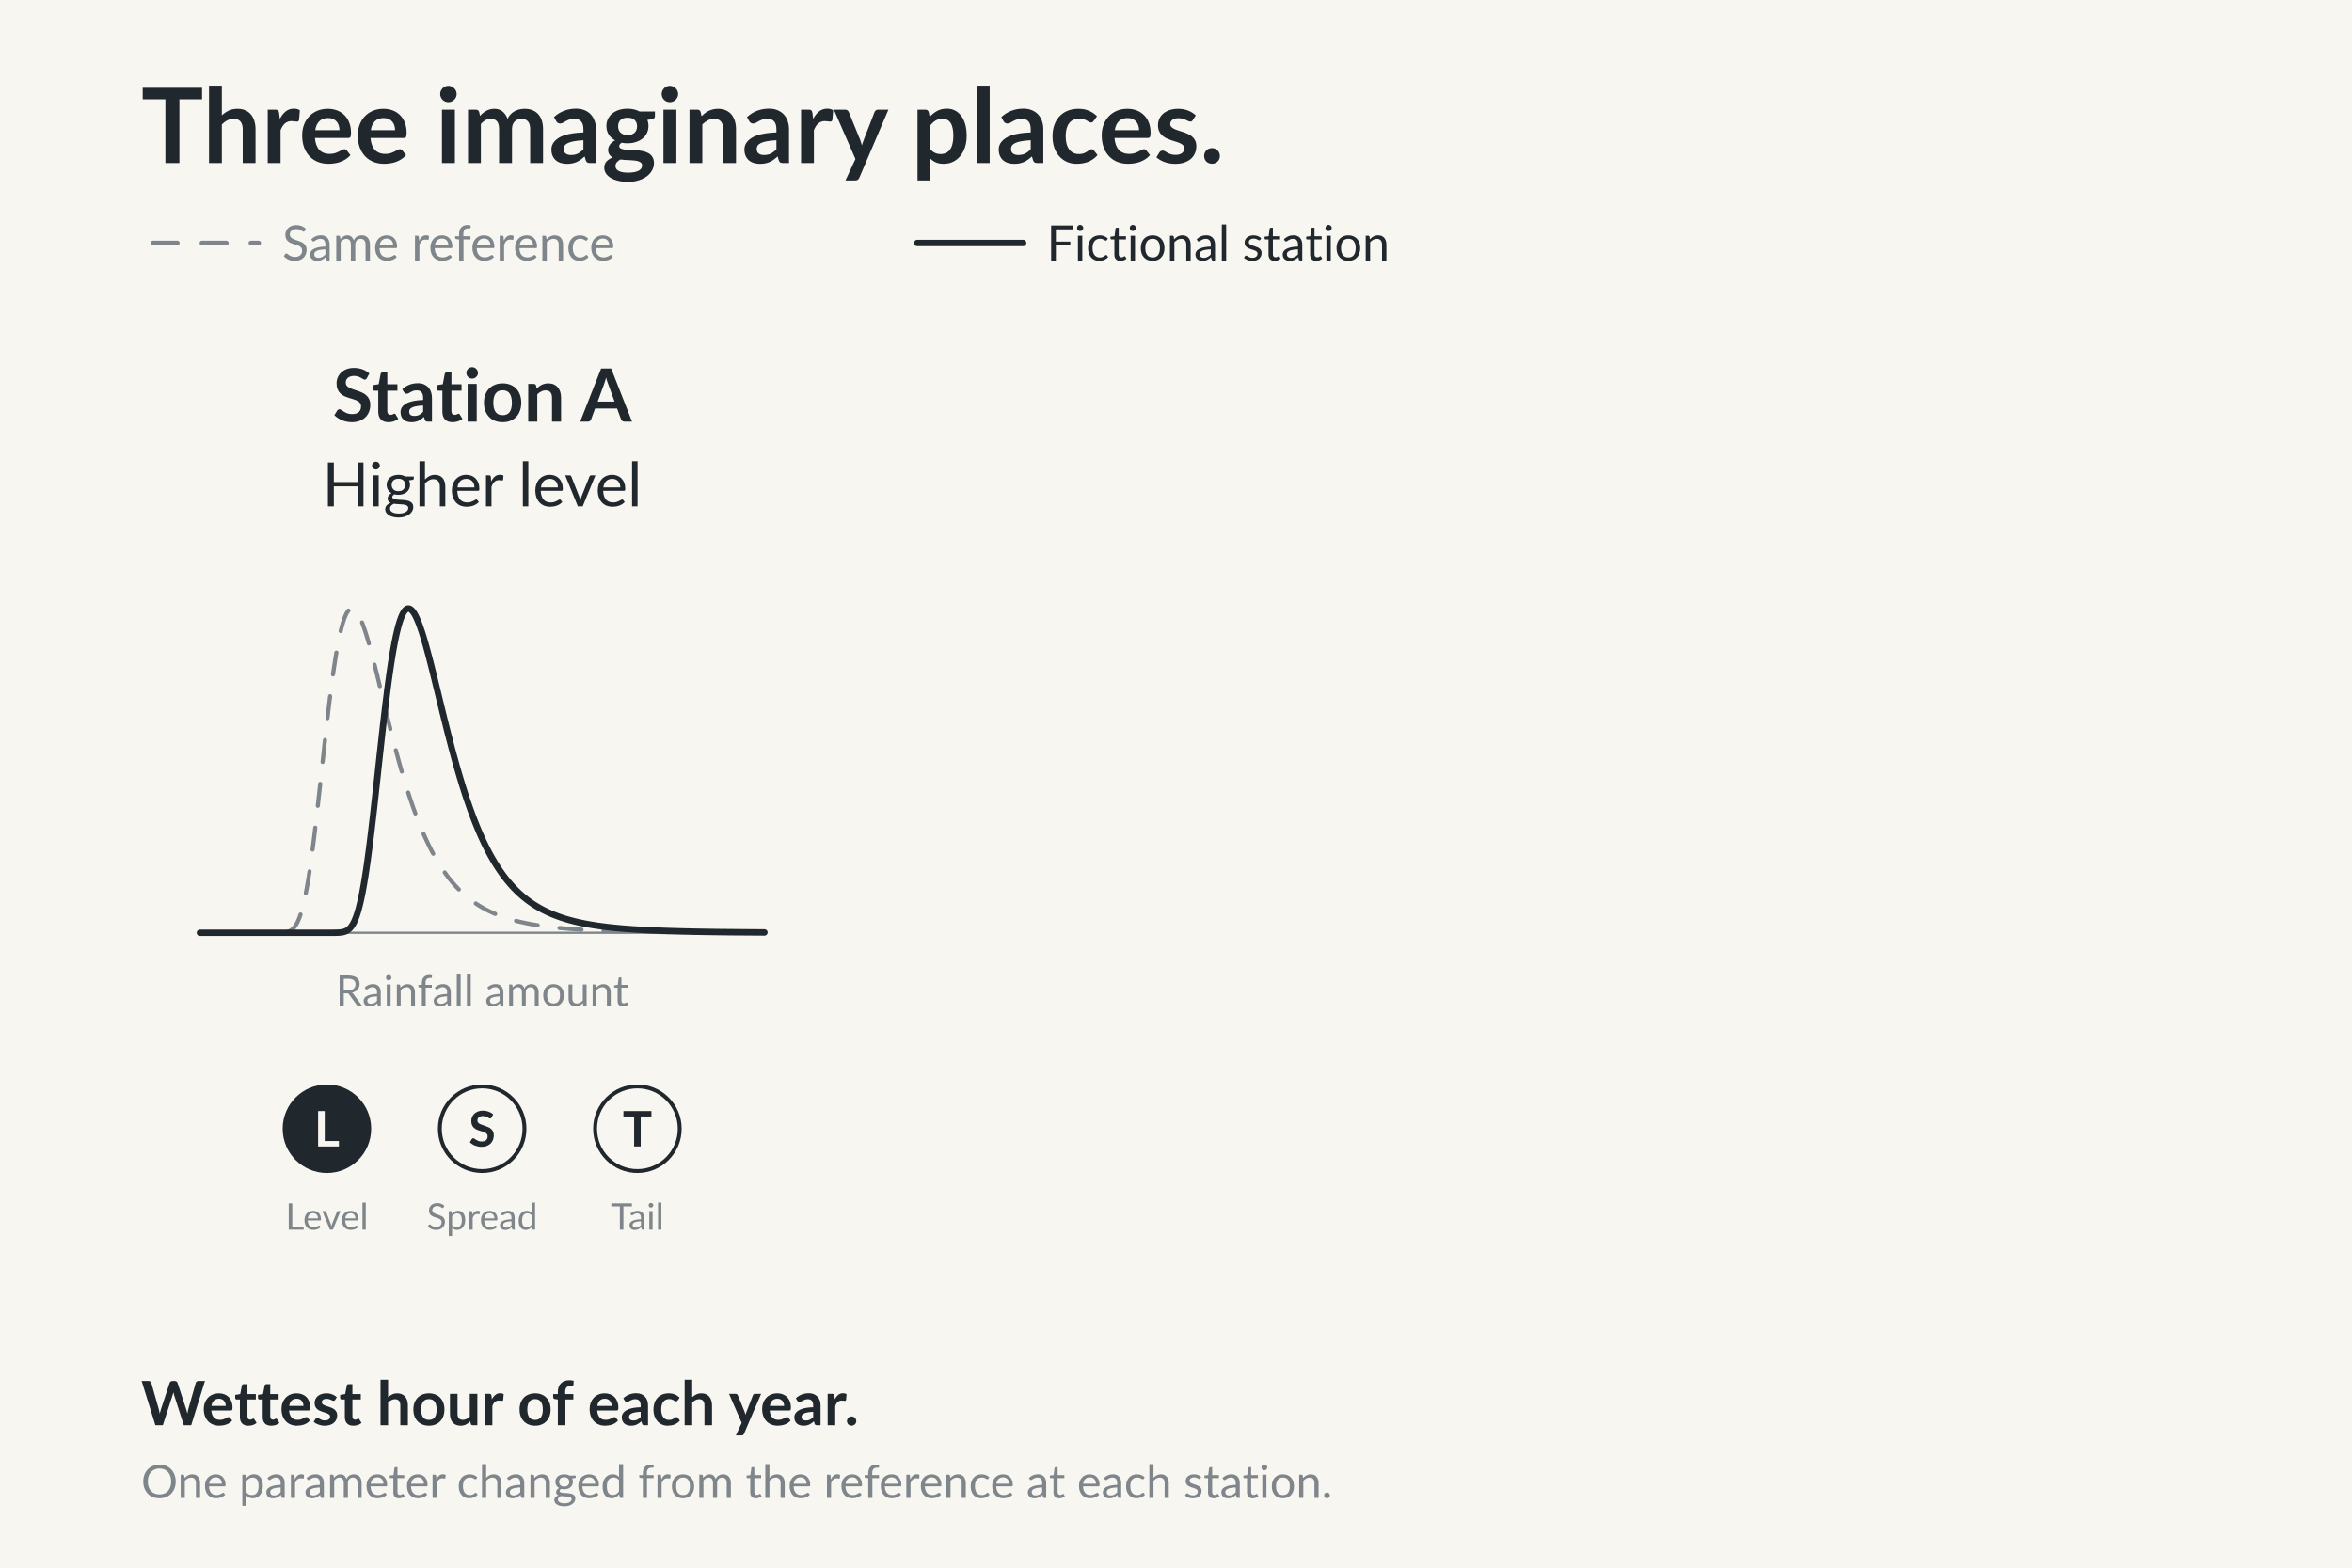
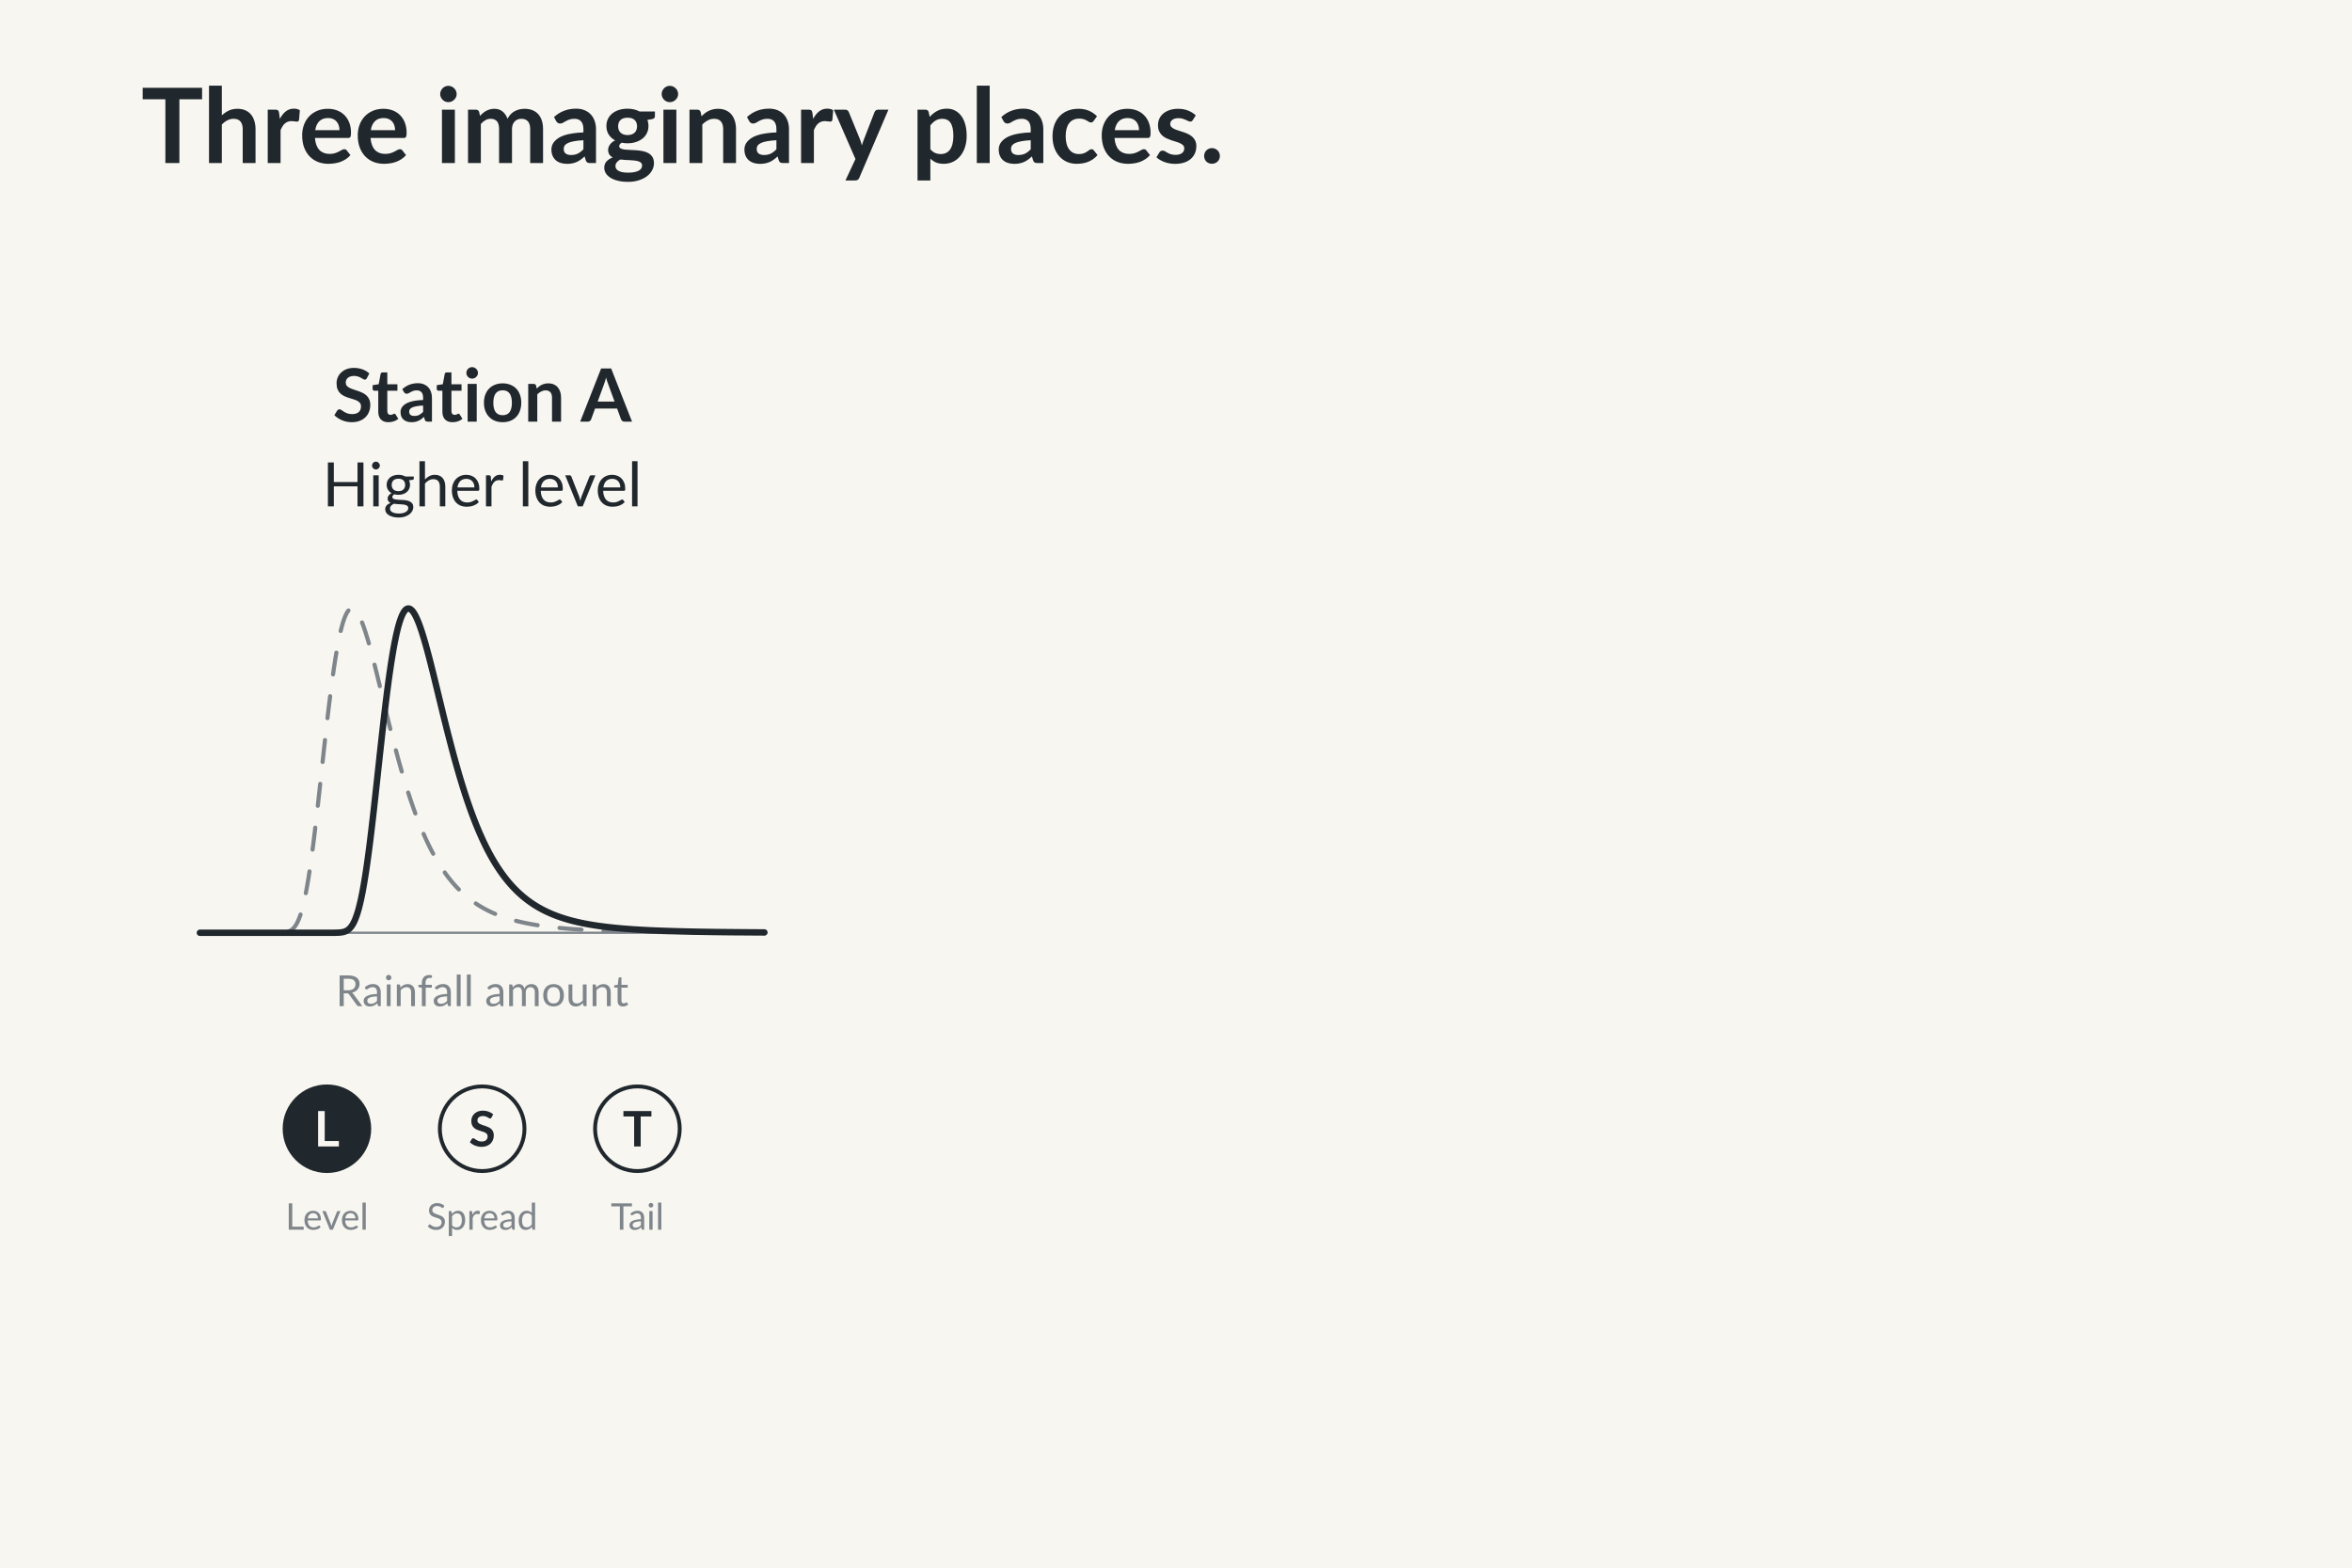
<svg xmlns="http://www.w3.org/2000/svg" width="768.00pt" height="512.00pt" viewBox="0 0 768.00 512.00">
  <g class="svglite">
    <defs>
      <style type="text/css">
    .svglite line, .svglite polyline, .svglite polygon, .svglite path, .svglite rect, .svglite circle {
      fill: none;
      stroke: #000000;
      stroke-linecap: round;
      stroke-linejoin: round;
      stroke-miterlimit: 10.00;
    }
    .svglite text {
      white-space: pre;
    }
    .svglite g.glyphgroup path {
      fill: inherit;
      stroke: none;
    }
  </style>
    </defs>
    <rect width="100%" height="100%" style="stroke: none; fill: #FFFFFF;" />
    <defs>
      <clipPath id="cpMC4wMHw3NjguMDB8MC4wMHw1MTIuMDA=">
        <rect x="0.00" y="0.00" width="768.00" height="512.00" />
      </clipPath>
    </defs>
    <g clip-path="url(#cpMC4wMHw3NjguMDB8MC4wMHw1MTIuMDA=)">
      <rect x="0.00" y="0.00" width="768.00" height="512.00" style="stroke-width: 0.75; stroke: none; fill: #F8F6F0;" />
      <text x="46.08" y="53.25" style="font-size: 34.00px; font-weight: bold;fill: #20272D; font-family: &quot;Lato&quot;;" textLength="357.69px" lengthAdjust="spacingAndGlyphs">Three imaginary places.</text>
-       <polyline points="49.92,79.36 84.48,79.36 " style="stroke-width: 1.50; stroke: #7E858B; stroke-dasharray: 8.00,8.00;" />
-       <text x="92.16" y="85.09" style="font-size: 16.00px;fill: #7E858B; font-family: &quot;Lato&quot;;" textLength="109.44px" lengthAdjust="spacingAndGlyphs">Same reference</text>
-       <polyline points="299.52,79.36 334.08,79.36 " style="stroke-width: 2.10; stroke: #20272D;" />
-       <text x="341.76" y="85.09" style="font-size: 16.00px;fill: #20272D; font-family: &quot;Lato&quot;;" textLength="112.62px" lengthAdjust="spacingAndGlyphs">Fictional station</text>
      <text x="157.44" y="137.70" text-anchor="middle" style="font-size: 24.00px; font-weight: bold;fill: #20272D; font-family: &quot;Lato&quot;;" textLength="99.45px" lengthAdjust="spacingAndGlyphs">Station A</text>
      <text x="157.44" y="165.37" text-anchor="middle" style="font-size: 20.00px;fill: #20272D; font-family: &quot;Lato&quot;;" textLength="104.92px" lengthAdjust="spacingAndGlyphs">Higher level</text>
      <polyline points="65.28,304.64 249.60,304.64 " style="stroke-width: 0.75; stroke: #7E858B;" />
      <polyline points="65.28,304.64 65.43,304.64 65.59,304.64 65.74,304.64 65.89,304.64 66.05,304.64 66.20,304.64 66.36,304.64 66.51,304.64 66.66,304.64 66.82,304.64 66.97,304.64 67.12,304.64 67.28,304.64 67.43,304.64 67.59,304.64 67.74,304.64 67.89,304.64 68.05,304.64 68.20,304.64 68.35,304.64 68.51,304.64 68.66,304.64 68.82,304.64 68.97,304.64 69.12,304.64 69.28,304.64 69.43,304.64 69.58,304.64 69.74,304.64 69.89,304.64 70.05,304.64 70.20,304.64 70.35,304.64 70.51,304.64 70.66,304.64 70.81,304.64 70.97,304.64 71.12,304.64 71.28,304.64 71.43,304.64 71.58,304.64 71.74,304.64 71.89,304.64 72.04,304.64 72.20,304.64 72.35,304.64 72.51,304.64 72.66,304.64 72.81,304.64 72.97,304.64 73.12,304.64 73.27,304.64 73.43,304.64 73.58,304.64 73.74,304.64 73.89,304.64 74.04,304.64 74.20,304.64 74.35,304.64 74.50,304.64 74.66,304.64 74.81,304.64 74.96,304.64 75.12,304.64 75.27,304.64 75.43,304.64 75.58,304.64 75.73,304.64 75.89,304.64 76.04,304.64 76.19,304.64 76.35,304.64 76.50,304.64 76.66,304.64 76.81,304.64 76.96,304.64 77.12,304.64 77.27,304.64 77.42,304.64 77.58,304.64 77.73,304.64 77.89,304.64 78.04,304.64 78.19,304.64 78.35,304.64 78.50,304.64 78.65,304.64 78.81,304.64 78.96,304.64 79.12,304.64 79.27,304.64 79.42,304.64 79.58,304.64 79.73,304.64 79.88,304.64 80.04,304.64 80.19,304.64 80.35,304.64 80.50,304.64 80.65,304.64 80.81,304.64 80.96,304.64 81.11,304.64 81.27,304.64 81.42,304.64 81.58,304.64 81.73,304.64 81.88,304.64 82.04,304.64 82.19,304.64 82.34,304.64 82.50,304.64 82.65,304.64 82.81,304.64 82.96,304.64 83.11,304.64 83.27,304.64 83.42,304.64 83.57,304.64 83.73,304.64 83.88,304.64 84.03,304.64 84.19,304.64 84.34,304.64 84.50,304.64 84.65,304.64 84.80,304.64 84.96,304.64 85.11,304.64 85.26,304.64 85.42,304.64 85.57,304.64 85.73,304.64 85.88,304.64 86.03,304.64 86.19,304.64 86.34,304.64 86.49,304.64 86.65,304.64 86.80,304.64 86.96,304.64 87.11,304.64 87.26,304.64 87.42,304.64 87.57,304.64 87.72,304.64 87.88,304.64 88.03,304.64 88.19,304.64 88.34,304.64 88.49,304.64 88.65,304.64 88.80,304.64 88.95,304.64 89.11,304.64 89.26,304.64 89.42,304.64 89.57,304.64 89.72,304.64 89.88,304.64 90.03,304.64 90.18,304.64 90.34,304.64 90.49,304.63 90.65,304.63 90.80,304.63 90.95,304.63 91.11,304.63 91.26,304.62 91.41,304.62 91.57,304.62 91.72,304.61 91.87,304.60 92.03,304.60 92.18,304.59 92.34,304.58 92.49,304.57 92.64,304.55 92.80,304.53 92.95,304.52 93.10,304.49 93.26,304.47 93.41,304.44 93.57,304.41 93.72,304.37 93.87,304.33 94.03,304.29 94.18,304.23 94.33,304.17 94.49,304.11 94.64,304.04 94.80,303.95 94.95,303.86 95.10,303.76 95.26,303.65 95.41,303.53 95.56,303.40 95.72,303.26 95.87,303.10 96.03,302.92 96.18,302.73 96.33,302.53 96.49,302.31 96.64,302.07 96.79,301.81 96.95,301.54 97.10,301.24 97.26,300.92 97.41,300.58 97.56,300.22 97.72,299.83 97.87,299.42 98.02,298.99 98.18,298.53 98.33,298.04 98.49,297.53 98.64,296.99 98.79,296.42 98.95,295.82 99.10,295.20 99.25,294.54 99.41,293.86 99.56,293.14 99.72,292.40 99.87,291.63 100.02,290.82 100.18,289.99 100.33,289.13 100.48,288.24 100.64,287.32 100.79,286.37 100.94,285.39 101.10,284.38 101.25,283.35 101.41,282.28 101.56,281.20 101.71,280.08 101.87,278.94 102.02,277.78 102.17,276.59 102.33,275.38 102.48,274.15 102.64,272.90 102.79,271.63 102.94,270.34 103.10,269.04 103.25,267.72 103.40,266.38 103.56,265.03 103.71,263.67 103.87,262.29 104.02,260.91 104.17,259.52 104.33,258.12 104.48,256.71 104.63,255.30 104.79,253.89 104.94,252.47 105.10,251.05 105.25,249.64 105.40,248.22 105.56,246.81 105.71,245.41 105.86,244.01 106.02,242.61 106.17,241.23 106.33,239.85 106.48,238.48 106.63,237.13 106.79,235.79 106.94,234.46 107.09,233.15 107.25,231.85 107.40,230.57 107.56,229.31 107.71,228.06 107.86,226.84 108.02,225.63 108.17,224.45 108.32,223.29 108.48,222.15 108.63,221.03 108.79,219.94 108.94,218.88 109.09,217.83 109.25,216.82 109.40,215.83 109.55,214.86 109.71,213.93 109.86,213.02 110.01,212.13 110.17,211.28 110.32,210.45 110.48,209.65 110.63,208.88 110.78,208.14 110.94,207.43 111.09,206.75 111.24,206.09 111.40,205.47 111.55,204.87 111.71,204.30 111.86,203.76 112.01,203.25 112.17,202.77 112.32,202.32 112.47,201.89 112.63,201.50 112.78,201.13 112.94,200.79 113.09,200.47 113.24,200.19 113.40,199.93 113.55,199.70 113.70,199.49 113.86,199.31 114.01,199.15 114.17,199.02 114.32,198.92 114.47,198.84 114.63,198.78 114.78,198.75 114.93,198.74 115.09,198.75 115.24,198.79 115.40,198.85 115.55,198.93 115.70,199.03 115.86,199.15 116.01,199.29 116.16,199.45 116.32,199.64 116.47,199.84 116.63,200.05 116.78,200.29 116.93,200.54 117.09,200.82 117.24,201.10 117.39,201.41 117.55,201.73 117.70,202.06 117.86,202.41 118.01,202.78 118.16,203.16 118.32,203.55 118.47,203.95 118.62,204.37 118.78,204.80 118.93,205.24 119.08,205.69 119.24,206.16 119.39,206.63 119.55,207.12 119.70,207.61 119.85,208.11 120.01,208.63 120.16,209.15 120.31,209.68 120.47,210.21 120.62,210.76 120.78,211.31 120.93,211.87 121.08,212.43 121.24,213.00 121.39,213.58 121.54,214.16 121.70,214.75 121.85,215.34 122.01,215.94 122.16,216.54 122.31,217.15 122.47,217.76 122.62,218.37 122.77,218.98 122.93,219.60 123.08,220.22 123.24,220.84 123.39,221.47 123.54,222.10 123.70,222.72 123.85,223.35 124.00,223.98 124.16,224.62 124.31,225.25 124.47,225.88 124.62,226.52 124.77,227.15 124.93,227.78 125.08,228.42 125.23,229.05 125.39,229.68 125.54,230.31 125.70,230.94 125.85,231.57 126.00,232.20 126.16,232.83 126.31,233.46 126.46,234.08 126.62,234.70 126.77,235.32 126.92,235.94 127.08,236.56 127.23,237.18 127.39,237.79 127.54,238.40 127.69,239.01 127.85,239.61 128.00,240.21 128.15,240.81 128.31,241.41 128.46,242.00 128.62,242.59 128.77,243.18 128.92,243.77 129.08,244.35 129.23,244.93 129.38,245.50 129.54,246.07 129.69,246.64 129.85,247.20 130.00,247.77 130.15,248.32 130.31,248.88 130.46,249.43 130.61,249.97 130.77,250.52 130.92,251.06 131.08,251.59 131.23,252.12 131.38,252.65 131.54,253.17 131.69,253.69 131.84,254.21 132.00,254.72 132.15,255.23 132.31,255.73 132.46,256.23 132.61,256.73 132.77,257.22 132.92,257.71 133.07,258.19 133.23,258.68 133.38,259.15 133.54,259.62 133.69,260.09 133.84,260.56 134.00,261.02 134.15,261.47 134.30,261.93 134.46,262.37 134.61,262.82 134.77,263.26 134.92,263.70 135.07,264.13 135.23,264.56 135.38,264.98 135.53,265.40 135.69,265.82 135.84,266.23 135.99,266.64 136.15,267.05 136.30,267.45 136.46,267.85 136.61,268.24 136.76,268.63 136.92,269.02 137.07,269.40 137.22,269.78 137.38,270.15 137.53,270.52 137.69,270.89 137.84,271.26 137.99,271.62 138.15,271.97 138.30,272.33 138.45,272.68 138.61,273.02 138.76,273.37 138.92,273.71 139.07,274.04 139.22,274.38 139.38,274.70 139.53,275.03 139.68,275.35 139.84,275.67 139.99,275.99 140.15,276.30 140.30,276.61 140.45,276.91 140.61,277.22 140.76,277.52 140.91,277.81 141.07,278.11 141.22,278.40 141.38,278.68 141.53,278.97 141.68,279.25 141.84,279.53 141.99,279.80 142.14,280.07 142.30,280.34 142.45,280.61 142.61,280.87 142.76,281.13 142.91,281.39 143.07,281.65 143.22,281.90 143.37,282.15 143.53,282.40 143.68,282.64 143.84,282.88 143.99,283.12 144.14,283.36 144.30,283.59 144.45,283.82 144.60,284.05 144.76,284.28 144.91,284.50 145.06,284.72 145.22,284.94 145.37,285.16 145.53,285.37 145.68,285.58 145.83,285.79 145.99,286.00 146.14,286.20 146.29,286.41 146.45,286.61 146.60,286.80 146.76,287.00 146.91,287.19 147.06,287.38 147.22,287.57 147.37,287.76 147.52,287.94 147.68,288.13 147.83,288.31 147.99,288.49 148.14,288.66 148.29,288.84 148.45,289.01 148.60,289.18 148.75,289.35 148.91,289.52 149.06,289.68 149.22,289.85 149.37,290.01 149.52,290.17 149.68,290.33 149.83,290.48 149.98,290.64 150.14,290.79 150.29,290.94 150.45,291.09 150.60,291.24 150.75,291.38 150.91,291.53 151.06,291.67 151.21,291.81 151.37,291.95 151.52,292.09 151.68,292.23 151.83,292.36 151.98,292.49 152.14,292.63 152.29,292.76 152.44,292.88 152.60,293.01 152.75,293.14 152.91,293.26 153.06,293.39 153.21,293.51 153.37,293.63 153.52,293.75 153.67,293.86 153.83,293.98 153.98,294.09 154.13,294.21 154.29,294.32 154.44,294.43 154.60,294.54 154.75,294.65 154.90,294.76 155.06,294.86 155.21,294.97 155.36,295.07 155.52,295.18 155.67,295.28 155.83,295.38 155.98,295.48 156.13,295.57 156.29,295.67 156.44,295.77 156.59,295.86 156.75,295.96 156.90,296.05 157.06,296.14 157.21,296.23 157.36,296.32 157.52,296.41 157.67,296.50 157.82,296.58 157.98,296.67 158.13,296.75 158.29,296.84 158.44,296.92 158.59,297.00 158.75,297.08 158.90,297.16 159.05,297.24 159.21,297.32 159.36,297.40 159.52,297.47 159.67,297.55 159.82,297.62 159.98,297.70 160.13,297.77 160.28,297.84 160.44,297.91 160.59,297.99 160.75,298.06 160.90,298.12 161.05,298.19 161.21,298.26 161.36,298.33 161.51,298.39 161.67,298.46 161.82,298.52 161.97,298.59 162.13,298.65 162.28,298.71 162.44,298.77 162.59,298.84 162.74,298.90 162.90,298.96 163.05,299.01 163.20,299.07 163.36,299.13 163.51,299.19 163.67,299.24 163.82,299.30 163.97,299.36 164.13,299.41 164.28,299.46 164.43,299.52 164.59,299.57 164.74,299.62 164.90,299.67 165.05,299.73 165.20,299.78 165.36,299.83 165.51,299.88 165.66,299.92 165.82,299.97 165.97,300.02 166.13,300.07 166.28,300.12 166.43,300.16 166.59,300.21 166.74,300.25 166.89,300.30 167.05,300.34 167.20,300.39 167.36,300.43 167.51,300.47 167.66,300.51 167.82,300.56 167.97,300.60 168.12,300.64 168.28,300.68 168.43,300.72 168.59,300.76 168.74,300.80 168.89,300.84 169.05,300.88 169.20,300.91 169.35,300.95 169.51,300.99 169.66,301.02 169.82,301.06 169.97,301.10 170.12,301.13 170.28,301.17 170.43,301.20 170.58,301.24 170.74,301.27 170.89,301.30 171.04,301.34 171.20,301.37 171.35,301.40 171.51,301.44 171.66,301.47 171.81,301.50 171.97,301.53 172.12,301.56 172.27,301.59 172.43,301.62 172.58,301.65 172.74,301.68 172.89,301.71 173.04,301.74 173.20,301.77 173.35,301.80 173.50,301.83 173.66,301.85 173.81,301.88 173.97,301.91 174.12,301.93 174.27,301.96 174.43,301.99 174.58,302.01 174.73,302.04 174.89,302.07 175.04,302.09 175.20,302.12 175.35,302.14 175.50,302.16 175.66,302.19 175.81,302.21 175.96,302.24 176.12,302.26 176.27,302.28 176.43,302.31 176.58,302.33 176.73,302.35 176.89,302.37 177.04,302.39 177.19,302.42 177.35,302.44 177.50,302.46 177.66,302.48 177.81,302.50 177.96,302.52 178.12,302.54 178.27,302.56 178.42,302.58 178.58,302.60 178.73,302.62 178.89,302.64 179.04,302.66 179.19,302.68 179.35,302.70 179.50,302.72 179.65,302.74 179.81,302.75 179.96,302.77 180.11,302.79 180.27,302.81 180.42,302.82 180.58,302.84 180.73,302.86 180.88,302.88 181.04,302.89 181.19,302.91 181.34,302.93 181.50,302.94 181.65,302.96 181.81,302.97 181.96,302.99 182.11,303.01 182.27,303.02 182.42,303.04 182.57,303.05 182.73,303.07 182.88,303.08 183.04,303.10 183.19,303.11 183.34,303.12 183.50,303.14 183.65,303.15 183.80,303.17 183.96,303.18 184.11,303.19 184.27,303.21 184.42,303.22 184.57,303.23 184.73,303.25 184.88,303.26 185.03,303.27 185.19,303.29 185.34,303.30 185.50,303.31 185.65,303.32 185.80,303.34 185.96,303.35 186.11,303.36 186.26,303.37 186.42,303.38 186.57,303.39 186.73,303.41 186.88,303.42 187.03,303.43 187.19,303.44 187.34,303.45 187.49,303.46 187.65,303.47 187.80,303.48 187.96,303.49 188.11,303.50 188.26,303.51 188.42,303.53 188.57,303.54 188.72,303.55 188.88,303.56 189.03,303.57 189.18,303.58 189.34,303.58 189.49,303.59 189.65,303.60 189.80,303.61 189.95,303.62 190.11,303.63 190.26,303.64 190.41,303.65 190.57,303.66 190.72,303.67 190.88,303.68 191.03,303.69 191.18,303.69 191.34,303.70 191.49,303.71 191.64,303.72 191.80,303.73 191.95,303.74 192.11,303.74 192.26,303.75 192.41,303.76 192.57,303.77 192.72,303.78 192.87,303.78 193.03,303.79 193.18,303.80 193.34,303.81 193.49,303.81 193.64,303.82 193.80,303.83 193.95,303.84 194.10,303.84 194.26,303.85 194.41,303.86 194.57,303.86 194.72,303.87 194.87,303.88 195.03,303.88 195.18,303.89 195.33,303.90 195.49,303.90 195.64,303.91 195.80,303.92 195.95,303.92 196.10,303.93 196.26,303.94 196.41,303.94 196.56,303.95 196.72,303.95 196.87,303.96 197.02,303.97 197.18,303.97 197.33,303.98 197.49,303.98 197.64,303.99 197.79,303.99 197.95,304.00 198.10,304.01 198.25,304.01 198.41,304.02 198.56,304.02 198.72,304.03 198.87,304.03 199.02,304.04 199.18,304.04 199.33,304.05 199.48,304.05 199.64,304.06 199.79,304.06 199.95,304.07 200.10,304.07 200.25,304.08 200.41,304.08 200.56,304.09 200.71,304.09 200.87,304.10 201.02,304.10 201.18,304.11 201.33,304.11 201.48,304.12 201.64,304.12 201.79,304.13 201.94,304.13 202.10,304.13 202.25,304.14 202.41,304.14 202.56,304.15 202.71,304.15 202.87,304.16 203.02,304.16 203.17,304.16 203.33,304.17 203.48,304.17 203.64,304.18 203.79,304.18 203.94,304.18 204.10,304.19 204.25,304.19 204.40,304.19 204.56,304.20 204.71,304.20 204.87,304.21 205.02,304.21 205.17,304.21 205.33,304.22 205.48,304.22 205.63,304.22 205.79,304.23 205.94,304.23 206.09,304.23 206.25,304.24 206.40,304.24 206.56,304.24 206.71,304.25 206.86,304.25 207.02,304.25 207.17,304.26 207.32,304.26 207.48,304.26 207.63,304.27 207.79,304.27 207.94,304.27 208.09,304.28 208.25,304.28 208.40,304.28 208.55,304.28 208.71,304.29 208.86,304.29 209.02,304.29 209.17,304.30 209.32,304.30 209.48,304.30 209.63,304.30 209.78,304.31 209.94,304.31 210.09,304.31 210.25,304.32 210.40,304.32 210.55,304.32 210.71,304.32 210.86,304.33 211.01,304.33 211.17,304.33 211.32,304.33 211.48,304.34 211.63,304.34 211.78,304.34 211.94,304.34 212.09,304.35 212.24,304.35 212.40,304.35 212.55,304.35 212.71,304.36 212.86,304.36 213.01,304.36 213.17,304.36 213.32,304.36 213.47,304.37 213.63,304.37 213.78,304.37 213.94,304.37 214.09,304.38 214.24,304.38 214.40,304.38 214.55,304.38 214.70,304.38 214.86,304.39 215.01,304.39 215.16,304.39 215.32,304.39 215.47,304.39 215.63,304.40 215.78,304.40 215.93,304.40 216.09,304.40 216.24,304.40 216.39,304.41 216.55,304.41 216.70,304.41 216.86,304.41 217.01,304.41 217.16,304.41 217.32,304.42 217.47,304.42 217.62,304.42 217.78,304.42 217.93,304.42 218.09,304.43 218.24,304.43 218.39,304.43 218.55,304.43 218.70,304.43 218.85,304.43 219.01,304.44 219.16,304.44 219.32,304.44 219.47,304.44 219.62,304.44 219.78,304.44 219.93,304.44 220.08,304.45 220.24,304.45 220.39,304.45 220.55,304.45 220.70,304.45 220.85,304.45 221.01,304.46 221.16,304.46 221.31,304.46 221.47,304.46 221.62,304.46 221.78,304.46 221.93,304.46 222.08,304.47 222.24,304.47 222.39,304.47 222.54,304.47 222.70,304.47 222.85,304.47 223.01,304.47 223.16,304.47 223.31,304.48 223.47,304.48 223.62,304.48 223.77,304.48 223.93,304.48 224.08,304.48 224.23,304.48 224.39,304.48 224.54,304.49 224.70,304.49 224.85,304.49 225.00,304.49 225.16,304.49 225.31,304.49 225.46,304.49 225.62,304.49 225.77,304.49 225.93,304.50 226.08,304.50 226.23,304.50 226.39,304.50 226.54,304.50 226.69,304.50 226.85,304.50 227.00,304.50 227.16,304.50 227.31,304.51 227.46,304.51 227.62,304.51 227.77,304.51 227.92,304.51 228.08,304.51 228.23,304.51 228.39,304.51 228.54,304.51 228.69,304.51 228.85,304.52 229.00,304.52 229.15,304.52 229.31,304.52 229.46,304.52 229.62,304.52 229.77,304.52 229.92,304.52 230.08,304.52 230.23,304.52 230.38,304.52 230.54,304.53 230.69,304.53 230.85,304.53 231.00,304.53 231.15,304.53 231.31,304.53 231.46,304.53 231.61,304.53 231.77,304.53 231.92,304.53 232.07,304.53 232.23,304.53 232.38,304.53 232.54,304.54 232.69,304.54 232.84,304.54 233.00,304.54 233.15,304.54 233.30,304.54 233.46,304.54 233.61,304.54 233.77,304.54 233.92,304.54 234.07,304.54 234.23,304.54 234.38,304.54 234.53,304.55 234.69,304.55 234.84,304.55 235.00,304.55 235.15,304.55 235.30,304.55 235.46,304.55 235.61,304.55 235.76,304.55 235.92,304.55 236.07,304.55 236.23,304.55 236.38,304.55 236.53,304.55 236.69,304.55 236.84,304.56 236.99,304.56 237.15,304.56 237.30,304.56 237.46,304.56 237.61,304.56 237.76,304.56 237.92,304.56 238.07,304.56 238.22,304.56 238.38,304.56 238.53,304.56 238.69,304.56 238.84,304.56 238.99,304.56 239.15,304.56 239.30,304.56 239.45,304.57 239.61,304.57 239.76,304.57 239.92,304.57 240.07,304.57 240.22,304.57 240.38,304.57 240.53,304.57 240.68,304.57 240.84,304.57 240.99,304.57 241.14,304.57 241.30,304.57 241.45,304.57 241.61,304.57 241.76,304.57 241.91,304.57 242.07,304.57 242.22,304.57 242.37,304.57 242.53,304.58 242.68,304.58 242.84,304.58 242.99,304.58 243.14,304.58 243.30,304.58 243.45,304.58 243.60,304.58 243.76,304.58 243.91,304.58 244.07,304.58 244.22,304.58 244.37,304.58 244.53,304.58 244.68,304.58 244.83,304.58 244.99,304.58 245.14,304.58 245.30,304.58 245.45,304.58 245.60,304.58 245.76,304.58 245.91,304.58 246.06,304.58 246.22,304.59 246.37,304.59 246.53,304.59 246.68,304.59 246.83,304.59 246.99,304.59 247.14,304.59 247.29,304.59 247.45,304.59 247.60,304.59 247.76,304.59 247.91,304.59 248.06,304.59 248.22,304.59 248.37,304.59 248.52,304.59 248.68,304.59 248.83,304.59 248.99,304.59 249.14,304.59 249.29,304.59 249.45,304.59 249.60,304.59 " style="stroke-width: 1.35; stroke: #7E858B; stroke-dasharray: 7.20,7.20;" />
      <polyline points="65.28,304.64 65.43,304.64 65.59,304.64 65.74,304.64 65.89,304.64 66.05,304.64 66.20,304.64 66.36,304.64 66.51,304.64 66.66,304.64 66.82,304.64 66.97,304.64 67.12,304.64 67.28,304.64 67.43,304.64 67.59,304.64 67.74,304.64 67.89,304.64 68.05,304.64 68.20,304.64 68.35,304.64 68.51,304.64 68.66,304.64 68.82,304.64 68.97,304.64 69.12,304.64 69.28,304.64 69.43,304.64 69.58,304.64 69.74,304.64 69.89,304.64 70.05,304.64 70.20,304.64 70.35,304.64 70.51,304.64 70.66,304.64 70.81,304.64 70.97,304.64 71.12,304.64 71.28,304.64 71.43,304.64 71.58,304.64 71.74,304.64 71.89,304.64 72.04,304.64 72.20,304.64 72.35,304.64 72.51,304.64 72.66,304.64 72.81,304.64 72.97,304.64 73.12,304.64 73.27,304.64 73.43,304.64 73.58,304.64 73.74,304.64 73.89,304.64 74.04,304.64 74.20,304.64 74.35,304.64 74.50,304.64 74.66,304.64 74.81,304.64 74.96,304.64 75.12,304.64 75.27,304.64 75.43,304.64 75.58,304.64 75.73,304.64 75.89,304.64 76.04,304.64 76.19,304.64 76.35,304.64 76.50,304.64 76.66,304.64 76.81,304.64 76.96,304.64 77.12,304.64 77.27,304.64 77.42,304.64 77.58,304.64 77.73,304.64 77.89,304.64 78.04,304.64 78.19,304.64 78.35,304.64 78.50,304.64 78.65,304.64 78.81,304.64 78.96,304.64 79.12,304.64 79.27,304.64 79.42,304.64 79.58,304.64 79.73,304.64 79.88,304.64 80.04,304.64 80.19,304.64 80.35,304.64 80.50,304.64 80.65,304.64 80.81,304.64 80.96,304.64 81.11,304.64 81.27,304.64 81.42,304.64 81.58,304.64 81.73,304.64 81.88,304.64 82.04,304.64 82.19,304.64 82.34,304.64 82.50,304.64 82.65,304.64 82.81,304.64 82.96,304.64 83.11,304.64 83.27,304.64 83.42,304.64 83.57,304.64 83.73,304.64 83.88,304.64 84.03,304.64 84.19,304.64 84.34,304.64 84.50,304.64 84.65,304.64 84.80,304.64 84.96,304.64 85.11,304.64 85.26,304.64 85.42,304.64 85.57,304.64 85.73,304.64 85.88,304.64 86.03,304.64 86.19,304.64 86.34,304.64 86.49,304.64 86.65,304.64 86.80,304.64 86.96,304.64 87.11,304.64 87.26,304.64 87.42,304.64 87.57,304.64 87.72,304.64 87.88,304.64 88.03,304.64 88.19,304.64 88.34,304.64 88.49,304.64 88.65,304.64 88.80,304.64 88.95,304.64 89.11,304.64 89.26,304.64 89.42,304.64 89.57,304.64 89.72,304.64 89.88,304.64 90.03,304.64 90.18,304.64 90.34,304.64 90.49,304.64 90.65,304.64 90.80,304.64 90.95,304.64 91.11,304.64 91.26,304.64 91.41,304.64 91.57,304.64 91.72,304.64 91.87,304.64 92.03,304.64 92.18,304.64 92.34,304.64 92.49,304.64 92.64,304.64 92.80,304.64 92.95,304.64 93.10,304.64 93.26,304.64 93.41,304.64 93.57,304.64 93.72,304.64 93.87,304.64 94.03,304.64 94.18,304.64 94.33,304.64 94.49,304.64 94.64,304.64 94.80,304.64 94.95,304.64 95.10,304.64 95.26,304.64 95.41,304.64 95.56,304.64 95.72,304.64 95.87,304.64 96.03,304.64 96.18,304.64 96.33,304.64 96.49,304.64 96.64,304.64 96.79,304.64 96.95,304.64 97.10,304.64 97.26,304.64 97.41,304.64 97.56,304.64 97.72,304.64 97.87,304.64 98.02,304.64 98.18,304.64 98.33,304.64 98.49,304.64 98.64,304.64 98.79,304.64 98.95,304.64 99.10,304.64 99.25,304.64 99.41,304.64 99.56,304.64 99.72,304.64 99.87,304.64 100.02,304.64 100.18,304.64 100.33,304.64 100.48,304.64 100.64,304.64 100.79,304.64 100.94,304.64 101.10,304.64 101.25,304.64 101.41,304.64 101.56,304.64 101.71,304.64 101.87,304.64 102.02,304.64 102.17,304.64 102.33,304.64 102.48,304.64 102.64,304.64 102.79,304.64 102.94,304.64 103.10,304.64 103.25,304.64 103.40,304.64 103.56,304.64 103.71,304.64 103.87,304.64 104.02,304.64 104.17,304.64 104.33,304.64 104.48,304.64 104.63,304.64 104.79,304.64 104.94,304.64 105.10,304.64 105.25,304.64 105.40,304.64 105.56,304.64 105.71,304.64 105.86,304.64 106.02,304.64 106.17,304.64 106.33,304.64 106.48,304.64 106.63,304.64 106.79,304.64 106.94,304.64 107.09,304.64 107.25,304.64 107.40,304.64 107.56,304.64 107.71,304.64 107.86,304.64 108.02,304.64 108.17,304.64 108.32,304.64 108.48,304.64 108.63,304.64 108.79,304.64 108.94,304.63 109.09,304.63 109.25,304.63 109.40,304.63 109.55,304.63 109.71,304.62 109.86,304.62 110.01,304.61 110.17,304.61 110.32,304.60 110.48,304.60 110.63,304.59 110.78,304.58 110.94,304.56 111.09,304.55 111.24,304.53 111.40,304.51 111.55,304.49 111.71,304.47 111.86,304.44 112.01,304.41 112.17,304.37 112.32,304.33 112.47,304.28 112.63,304.23 112.78,304.17 112.94,304.10 113.09,304.03 113.24,303.95 113.40,303.86 113.55,303.75 113.70,303.64 113.86,303.52 114.01,303.39 114.17,303.24 114.32,303.08 114.47,302.90 114.63,302.71 114.78,302.51 114.93,302.29 115.09,302.05 115.24,301.79 115.40,301.51 115.55,301.21 115.70,300.89 115.86,300.55 116.01,300.18 116.16,299.79 116.32,299.38 116.47,298.94 116.63,298.48 116.78,297.99 116.93,297.47 117.09,296.93 117.24,296.36 117.39,295.76 117.55,295.13 117.70,294.47 117.86,293.79 118.01,293.07 118.16,292.32 118.32,291.55 118.47,290.74 118.62,289.91 118.78,289.04 118.93,288.15 119.08,287.22 119.24,286.27 119.39,285.29 119.55,284.28 119.70,283.24 119.85,282.18 120.01,281.09 120.16,279.97 120.31,278.83 120.47,277.66 120.62,276.47 120.78,275.26 120.93,274.03 121.08,272.78 121.24,271.50 121.39,270.21 121.54,268.91 121.70,267.58 121.85,266.25 122.01,264.89 122.16,263.53 122.31,262.15 122.47,260.77 122.62,259.38 122.77,257.98 122.93,256.57 123.08,255.16 123.24,253.74 123.39,252.33 123.54,250.91 123.70,249.50 123.85,248.08 124.00,246.67 124.16,245.27 124.31,243.87 124.47,242.47 124.62,241.09 124.77,239.71 124.93,238.35 125.08,236.99 125.23,235.65 125.39,234.33 125.54,233.02 125.70,231.72 125.85,230.44 126.00,229.18 126.16,227.94 126.31,226.72 126.46,225.51 126.62,224.33 126.77,223.17 126.92,222.04 127.08,220.92 127.23,219.83 127.39,218.77 127.54,217.73 127.69,216.72 127.85,215.73 128.00,214.77 128.15,213.83 128.31,212.93 128.46,212.05 128.62,211.19 128.77,210.37 128.92,209.58 129.08,208.81 129.23,208.07 129.38,207.36 129.54,206.68 129.69,206.03 129.85,205.41 130.00,204.81 130.15,204.25 130.31,203.71 130.46,203.20 130.61,202.73 130.77,202.28 130.92,201.85 131.08,201.46 131.23,201.09 131.38,200.76 131.54,200.44 131.69,200.16 131.84,199.90 132.00,199.67 132.15,199.47 132.31,199.29 132.46,199.14 132.61,199.01 132.77,198.91 132.92,198.83 133.07,198.78 133.23,198.75 133.38,198.74 133.54,198.76 133.69,198.79 133.84,198.85 134.00,198.94 134.15,199.04 134.30,199.16 134.46,199.31 134.61,199.47 134.77,199.65 134.92,199.86 135.07,200.08 135.23,200.32 135.38,200.57 135.53,200.84 135.69,201.13 135.84,201.44 135.99,201.76 136.15,202.10 136.30,202.45 136.46,202.81 136.61,203.19 136.76,203.59 136.92,203.99 137.07,204.41 137.22,204.84 137.38,205.29 137.53,205.74 137.69,206.20 137.84,206.68 137.99,207.16 138.15,207.66 138.30,208.16 138.45,208.68 138.61,209.20 138.76,209.73 138.92,210.27 139.07,210.81 139.22,211.37 139.38,211.93 139.53,212.49 139.68,213.06 139.84,213.64 139.99,214.22 140.15,214.81 140.30,215.40 140.45,216.00 140.61,216.60 140.76,217.21 140.91,217.82 141.07,218.43 141.22,219.04 141.38,219.66 141.53,220.28 141.68,220.91 141.84,221.53 141.99,222.16 142.14,222.79 142.30,223.42 142.45,224.05 142.61,224.68 142.76,225.31 142.91,225.95 143.07,226.58 143.22,227.21 143.37,227.85 143.53,228.48 143.68,229.11 143.84,229.75 143.99,230.38 144.14,231.01 144.30,231.64 144.45,232.27 144.60,232.89 144.76,233.52 144.91,234.14 145.06,234.77 145.22,235.39 145.37,236.01 145.53,236.62 145.68,237.24 145.83,237.85 145.99,238.46 146.14,239.07 146.29,239.67 146.45,240.27 146.60,240.87 146.76,241.47 146.91,242.06 147.06,242.65 147.22,243.24 147.37,243.82 147.52,244.41 147.68,244.98 147.83,245.56 147.99,246.13 148.14,246.70 148.29,247.26 148.45,247.82 148.60,248.38 148.75,248.93 148.91,249.48 149.06,250.03 149.22,250.57 149.37,251.11 149.52,251.64 149.68,252.17 149.83,252.70 149.98,253.23 150.14,253.74 150.29,254.26 150.45,254.77 150.60,255.28 150.75,255.78 150.91,256.28 151.06,256.78 151.21,257.27 151.37,257.76 151.52,258.24 151.68,258.72 151.83,259.20 151.98,259.67 152.14,260.14 152.29,260.60 152.44,261.06 152.60,261.52 152.75,261.97 152.91,262.42 153.06,262.86 153.21,263.30 153.37,263.74 153.52,264.17 153.67,264.60 153.83,265.02 153.98,265.44 154.13,265.86 154.29,266.27 154.44,266.68 154.60,267.09 154.75,267.49 154.90,267.89 155.06,268.28 155.21,268.67 155.36,269.05 155.52,269.44 155.67,269.82 155.83,270.19 155.98,270.56 156.13,270.93 156.29,271.29 156.44,271.65 156.59,272.01 156.75,272.36 156.90,272.71 157.06,273.06 157.21,273.40 157.36,273.74 157.52,274.08 157.67,274.41 157.82,274.74 157.98,275.06 158.13,275.38 158.29,275.70 158.44,276.02 158.59,276.33 158.75,276.64 158.90,276.95 159.05,277.25 159.21,277.55 159.36,277.84 159.52,278.14 159.67,278.43 159.82,278.71 159.98,279.00 160.13,279.28 160.28,279.56 160.44,279.83 160.59,280.10 160.75,280.37 160.90,280.64 161.05,280.90 161.21,281.16 161.36,281.42 161.51,281.67 161.67,281.93 161.82,282.17 161.97,282.42 162.13,282.66 162.28,282.91 162.44,283.14 162.59,283.38 162.74,283.61 162.90,283.85 163.05,284.07 163.20,284.30 163.36,284.52 163.51,284.74 163.67,284.96 163.82,285.18 163.97,285.39 164.13,285.60 164.28,285.81 164.43,286.02 164.59,286.22 164.74,286.43 164.90,286.62 165.05,286.82 165.20,287.02 165.36,287.21 165.51,287.40 165.66,287.59 165.82,287.78 165.97,287.96 166.13,288.15 166.28,288.33 166.43,288.50 166.59,288.68 166.74,288.86 166.89,289.03 167.05,289.20 167.20,289.37 167.36,289.54 167.51,289.70 167.66,289.86 167.82,290.03 167.97,290.18 168.12,290.34 168.28,290.50 168.43,290.65 168.59,290.81 168.74,290.96 168.89,291.11 169.05,291.25 169.20,291.40 169.35,291.54 169.51,291.69 169.66,291.83 169.82,291.97 169.97,292.10 170.12,292.24 170.28,292.37 170.43,292.51 170.58,292.64 170.74,292.77 170.89,292.90 171.04,293.02 171.20,293.15 171.35,293.27 171.51,293.40 171.66,293.52 171.81,293.64 171.97,293.76 172.12,293.88 172.27,293.99 172.43,294.11 172.58,294.22 172.74,294.33 172.89,294.44 173.04,294.55 173.20,294.66 173.35,294.77 173.50,294.87 173.66,294.98 173.81,295.08 173.97,295.19 174.12,295.29 174.27,295.39 174.43,295.49 174.58,295.58 174.73,295.68 174.89,295.78 175.04,295.87 175.20,295.97 175.35,296.06 175.50,296.15 175.66,296.24 175.81,296.33 175.96,296.42 176.12,296.51 176.27,296.59 176.43,296.68 176.58,296.76 176.73,296.85 176.89,296.93 177.04,297.01 177.19,297.09 177.35,297.17 177.50,297.25 177.66,297.33 177.81,297.40 177.96,297.48 178.12,297.56 178.27,297.63 178.42,297.71 178.58,297.78 178.73,297.85 178.89,297.92 179.04,297.99 179.19,298.06 179.35,298.13 179.50,298.20 179.65,298.27 179.81,298.33 179.96,298.40 180.11,298.47 180.27,298.53 180.42,298.59 180.58,298.66 180.73,298.72 180.88,298.78 181.04,298.84 181.19,298.90 181.34,298.96 181.50,299.02 181.65,299.08 181.81,299.14 181.96,299.19 182.11,299.25 182.27,299.31 182.42,299.36 182.57,299.42 182.73,299.47 182.88,299.52 183.04,299.58 183.19,299.63 183.34,299.68 183.50,299.73 183.65,299.78 183.80,299.83 183.96,299.88 184.11,299.93 184.27,299.98 184.42,300.03 184.57,300.07 184.73,300.12 184.88,300.17 185.03,300.21 185.19,300.26 185.34,300.30 185.50,300.35 185.65,300.39 185.80,300.43 185.96,300.48 186.11,300.52 186.26,300.56 186.42,300.60 186.57,300.64 186.73,300.68 186.88,300.72 187.03,300.76 187.19,300.80 187.34,300.84 187.49,300.88 187.65,300.92 187.80,300.95 187.96,300.99 188.11,301.03 188.26,301.06 188.42,301.10 188.57,301.14 188.72,301.17 188.88,301.21 189.03,301.24 189.18,301.27 189.34,301.31 189.49,301.34 189.65,301.37 189.80,301.41 189.95,301.44 190.11,301.47 190.26,301.50 190.41,301.53 190.57,301.56 190.72,301.60 190.88,301.63 191.03,301.66 191.18,301.69 191.34,301.71 191.49,301.74 191.64,301.77 191.80,301.80 191.95,301.83 192.11,301.86 192.26,301.88 192.41,301.91 192.57,301.94 192.72,301.96 192.87,301.99 193.03,302.02 193.18,302.04 193.34,302.07 193.49,302.09 193.64,302.12 193.80,302.14 193.95,302.17 194.10,302.19 194.26,302.21 194.41,302.24 194.57,302.26 194.72,302.29 194.87,302.31 195.03,302.33 195.18,302.35 195.33,302.38 195.49,302.40 195.64,302.42 195.80,302.44 195.95,302.46 196.10,302.48 196.26,302.50 196.41,302.52 196.56,302.54 196.72,302.56 196.87,302.58 197.02,302.60 197.18,302.62 197.33,302.64 197.49,302.66 197.64,302.68 197.79,302.70 197.95,302.72 198.10,302.74 198.25,302.76 198.41,302.77 198.56,302.79 198.72,302.81 198.87,302.83 199.02,302.84 199.18,302.86 199.33,302.88 199.48,302.89 199.64,302.91 199.79,302.93 199.95,302.94 200.10,302.96 200.25,302.98 200.41,302.99 200.56,303.01 200.71,303.02 200.87,303.04 201.02,303.05 201.18,303.07 201.33,303.08 201.48,303.10 201.64,303.11 201.79,303.13 201.94,303.14 202.10,303.15 202.25,303.17 202.41,303.18 202.56,303.20 202.71,303.21 202.87,303.22 203.02,303.24 203.17,303.25 203.33,303.26 203.48,303.27 203.64,303.29 203.79,303.30 203.94,303.31 204.10,303.32 204.25,303.34 204.40,303.35 204.56,303.36 204.71,303.37 204.87,303.38 205.02,303.40 205.17,303.41 205.33,303.42 205.48,303.43 205.63,303.44 205.79,303.45 205.94,303.46 206.09,303.47 206.25,303.48 206.40,303.50 206.56,303.51 206.71,303.52 206.86,303.53 207.02,303.54 207.17,303.55 207.32,303.56 207.48,303.57 207.63,303.58 207.79,303.59 207.94,303.60 208.09,303.60 208.25,303.61 208.40,303.62 208.55,303.63 208.71,303.64 208.86,303.65 209.02,303.66 209.17,303.67 209.32,303.68 209.48,303.69 209.63,303.69 209.78,303.70 209.94,303.71 210.09,303.72 210.25,303.73 210.40,303.74 210.55,303.74 210.71,303.75 210.86,303.76 211.01,303.77 211.17,303.78 211.32,303.78 211.48,303.79 211.63,303.80 211.78,303.81 211.94,303.81 212.09,303.82 212.24,303.83 212.40,303.84 212.55,303.84 212.71,303.85 212.86,303.86 213.01,303.86 213.17,303.87 213.32,303.88 213.47,303.88 213.63,303.89 213.78,303.90 213.94,303.90 214.09,303.91 214.24,303.92 214.40,303.92 214.55,303.93 214.70,303.94 214.86,303.94 215.01,303.95 215.16,303.95 215.32,303.96 215.47,303.97 215.63,303.97 215.78,303.98 215.93,303.98 216.09,303.99 216.24,304.00 216.39,304.00 216.55,304.01 216.70,304.01 216.86,304.02 217.01,304.02 217.16,304.03 217.32,304.03 217.47,304.04 217.62,304.04 217.78,304.05 217.93,304.05 218.09,304.06 218.24,304.06 218.39,304.07 218.55,304.07 218.70,304.08 218.85,304.08 219.01,304.09 219.16,304.09 219.32,304.10 219.47,304.10 219.62,304.11 219.78,304.11 219.93,304.12 220.08,304.12 220.24,304.13 220.39,304.13 220.55,304.13 220.70,304.14 220.85,304.14 221.01,304.15 221.16,304.15 221.31,304.16 221.47,304.16 221.62,304.16 221.78,304.17 221.93,304.17 222.08,304.18 222.24,304.18 222.39,304.18 222.54,304.19 222.70,304.19 222.85,304.19 223.01,304.20 223.16,304.20 223.31,304.21 223.47,304.21 223.62,304.21 223.77,304.22 223.93,304.22 224.08,304.22 224.23,304.23 224.39,304.23 224.54,304.23 224.70,304.24 224.85,304.24 225.00,304.24 225.16,304.25 225.31,304.25 225.46,304.25 225.62,304.26 225.77,304.26 225.93,304.26 226.08,304.27 226.23,304.27 226.39,304.27 226.54,304.28 226.69,304.28 226.85,304.28 227.00,304.29 227.16,304.29 227.31,304.29 227.46,304.29 227.62,304.30 227.77,304.30 227.92,304.30 228.08,304.31 228.23,304.31 228.39,304.31 228.54,304.31 228.69,304.32 228.85,304.32 229.00,304.32 229.15,304.32 229.31,304.33 229.46,304.33 229.62,304.33 229.77,304.33 229.92,304.34 230.08,304.34 230.23,304.34 230.38,304.34 230.54,304.35 230.69,304.35 230.85,304.35 231.00,304.35 231.15,304.36 231.31,304.36 231.46,304.36 231.61,304.36 231.77,304.36 231.92,304.37 232.07,304.37 232.23,304.37 232.38,304.37 232.54,304.38 232.69,304.38 232.84,304.38 233.00,304.38 233.15,304.38 233.30,304.39 233.46,304.39 233.61,304.39 233.77,304.39 233.92,304.39 234.07,304.40 234.23,304.40 234.38,304.40 234.53,304.40 234.69,304.40 234.84,304.41 235.00,304.41 235.15,304.41 235.30,304.41 235.46,304.41 235.61,304.42 235.76,304.42 235.92,304.42 236.07,304.42 236.23,304.42 236.38,304.42 236.53,304.43 236.69,304.43 236.84,304.43 236.99,304.43 237.15,304.43 237.30,304.43 237.46,304.44 237.61,304.44 237.76,304.44 237.92,304.44 238.07,304.44 238.22,304.44 238.38,304.44 238.53,304.45 238.69,304.45 238.84,304.45 238.99,304.45 239.15,304.45 239.30,304.45 239.45,304.46 239.61,304.46 239.76,304.46 239.92,304.46 240.07,304.46 240.22,304.46 240.38,304.46 240.53,304.47 240.68,304.47 240.84,304.47 240.99,304.47 241.14,304.47 241.30,304.47 241.45,304.47 241.61,304.47 241.76,304.48 241.91,304.48 242.07,304.48 242.22,304.48 242.37,304.48 242.53,304.48 242.68,304.48 242.84,304.48 242.99,304.49 243.14,304.49 243.30,304.49 243.45,304.49 243.60,304.49 243.76,304.49 243.91,304.49 244.07,304.49 244.22,304.49 244.37,304.50 244.53,304.50 244.68,304.50 244.83,304.50 244.99,304.50 245.14,304.50 245.30,304.50 245.45,304.50 245.60,304.50 245.76,304.51 245.91,304.51 246.06,304.51 246.22,304.51 246.37,304.51 246.53,304.51 246.68,304.51 246.83,304.51 246.99,304.51 247.14,304.51 247.29,304.52 247.45,304.52 247.60,304.52 247.76,304.52 247.91,304.52 248.06,304.52 248.22,304.52 248.37,304.52 248.52,304.52 248.68,304.52 248.83,304.52 248.99,304.53 249.14,304.53 249.29,304.53 249.45,304.53 249.60,304.53 " style="stroke-width: 2.10; stroke: #20272D;" />
      <text x="157.44" y="328.60" text-anchor="middle" style="font-size: 14.00px;fill: #7E858B; font-family: &quot;Lato&quot;;" textLength="96.30px" lengthAdjust="spacingAndGlyphs">Rainfall amount</text>
      <circle cx="106.75" cy="368.64" r="13.82" style="stroke-width: 1.27; stroke: #20272D; fill: #20272D;" />
      <text x="106.75" y="374.43" text-anchor="middle" style="font-size: 16.00px; font-weight: bold;fill: #F8F6F0; font-family: &quot;Lato&quot;;" textLength="8.27px" lengthAdjust="spacingAndGlyphs">L</text>
      <text x="106.75" y="401.61" text-anchor="middle" style="font-size: 12.00px;fill: #7E858B; font-family: &quot;Lato&quot;;" textLength="27.42px" lengthAdjust="spacingAndGlyphs">Level</text>
      <circle cx="157.44" cy="368.64" r="13.82" style="stroke-width: 1.27; stroke: #20272D; fill: #F8F6F0;" />
      <text x="157.44" y="374.43" text-anchor="middle" style="font-size: 16.00px; font-weight: bold;fill: #20272D; font-family: &quot;Lato&quot;;" textLength="8.58px" lengthAdjust="spacingAndGlyphs">S</text>
      <text x="157.44" y="401.61" text-anchor="middle" style="font-size: 12.00px;fill: #7E858B; font-family: &quot;Lato&quot;;" textLength="36.89px" lengthAdjust="spacingAndGlyphs">Spread</text>
      <circle cx="208.13" cy="368.64" r="13.82" style="stroke-width: 1.27; stroke: #20272D; fill: #F8F6F0;" />
      <text x="208.13" y="374.43" text-anchor="middle" style="font-size: 16.00px; font-weight: bold;fill: #20272D; font-family: &quot;Lato&quot;;" textLength="9.52px" lengthAdjust="spacingAndGlyphs">T</text>
      <text x="208.13" y="401.61" text-anchor="middle" style="font-size: 12.00px;fill: #7E858B; font-family: &quot;Lato&quot;;" textLength="17.81px" lengthAdjust="spacingAndGlyphs">Tail</text>
-       <text x="46.08" y="465.47" style="font-size: 20.00px; font-weight: bold;fill: #20272D; font-family: &quot;Lato&quot;;" textLength="234.86px" lengthAdjust="spacingAndGlyphs">Wettest hour of each year.</text>
-       <text x="46.08" y="489.21" style="font-size: 15.00px;fill: #7E858B; font-family: &quot;Lato&quot;;" textLength="386.00px" lengthAdjust="spacingAndGlyphs">One parameter changed from the reference at each station.</text>
    </g>
  </g>
</svg>
